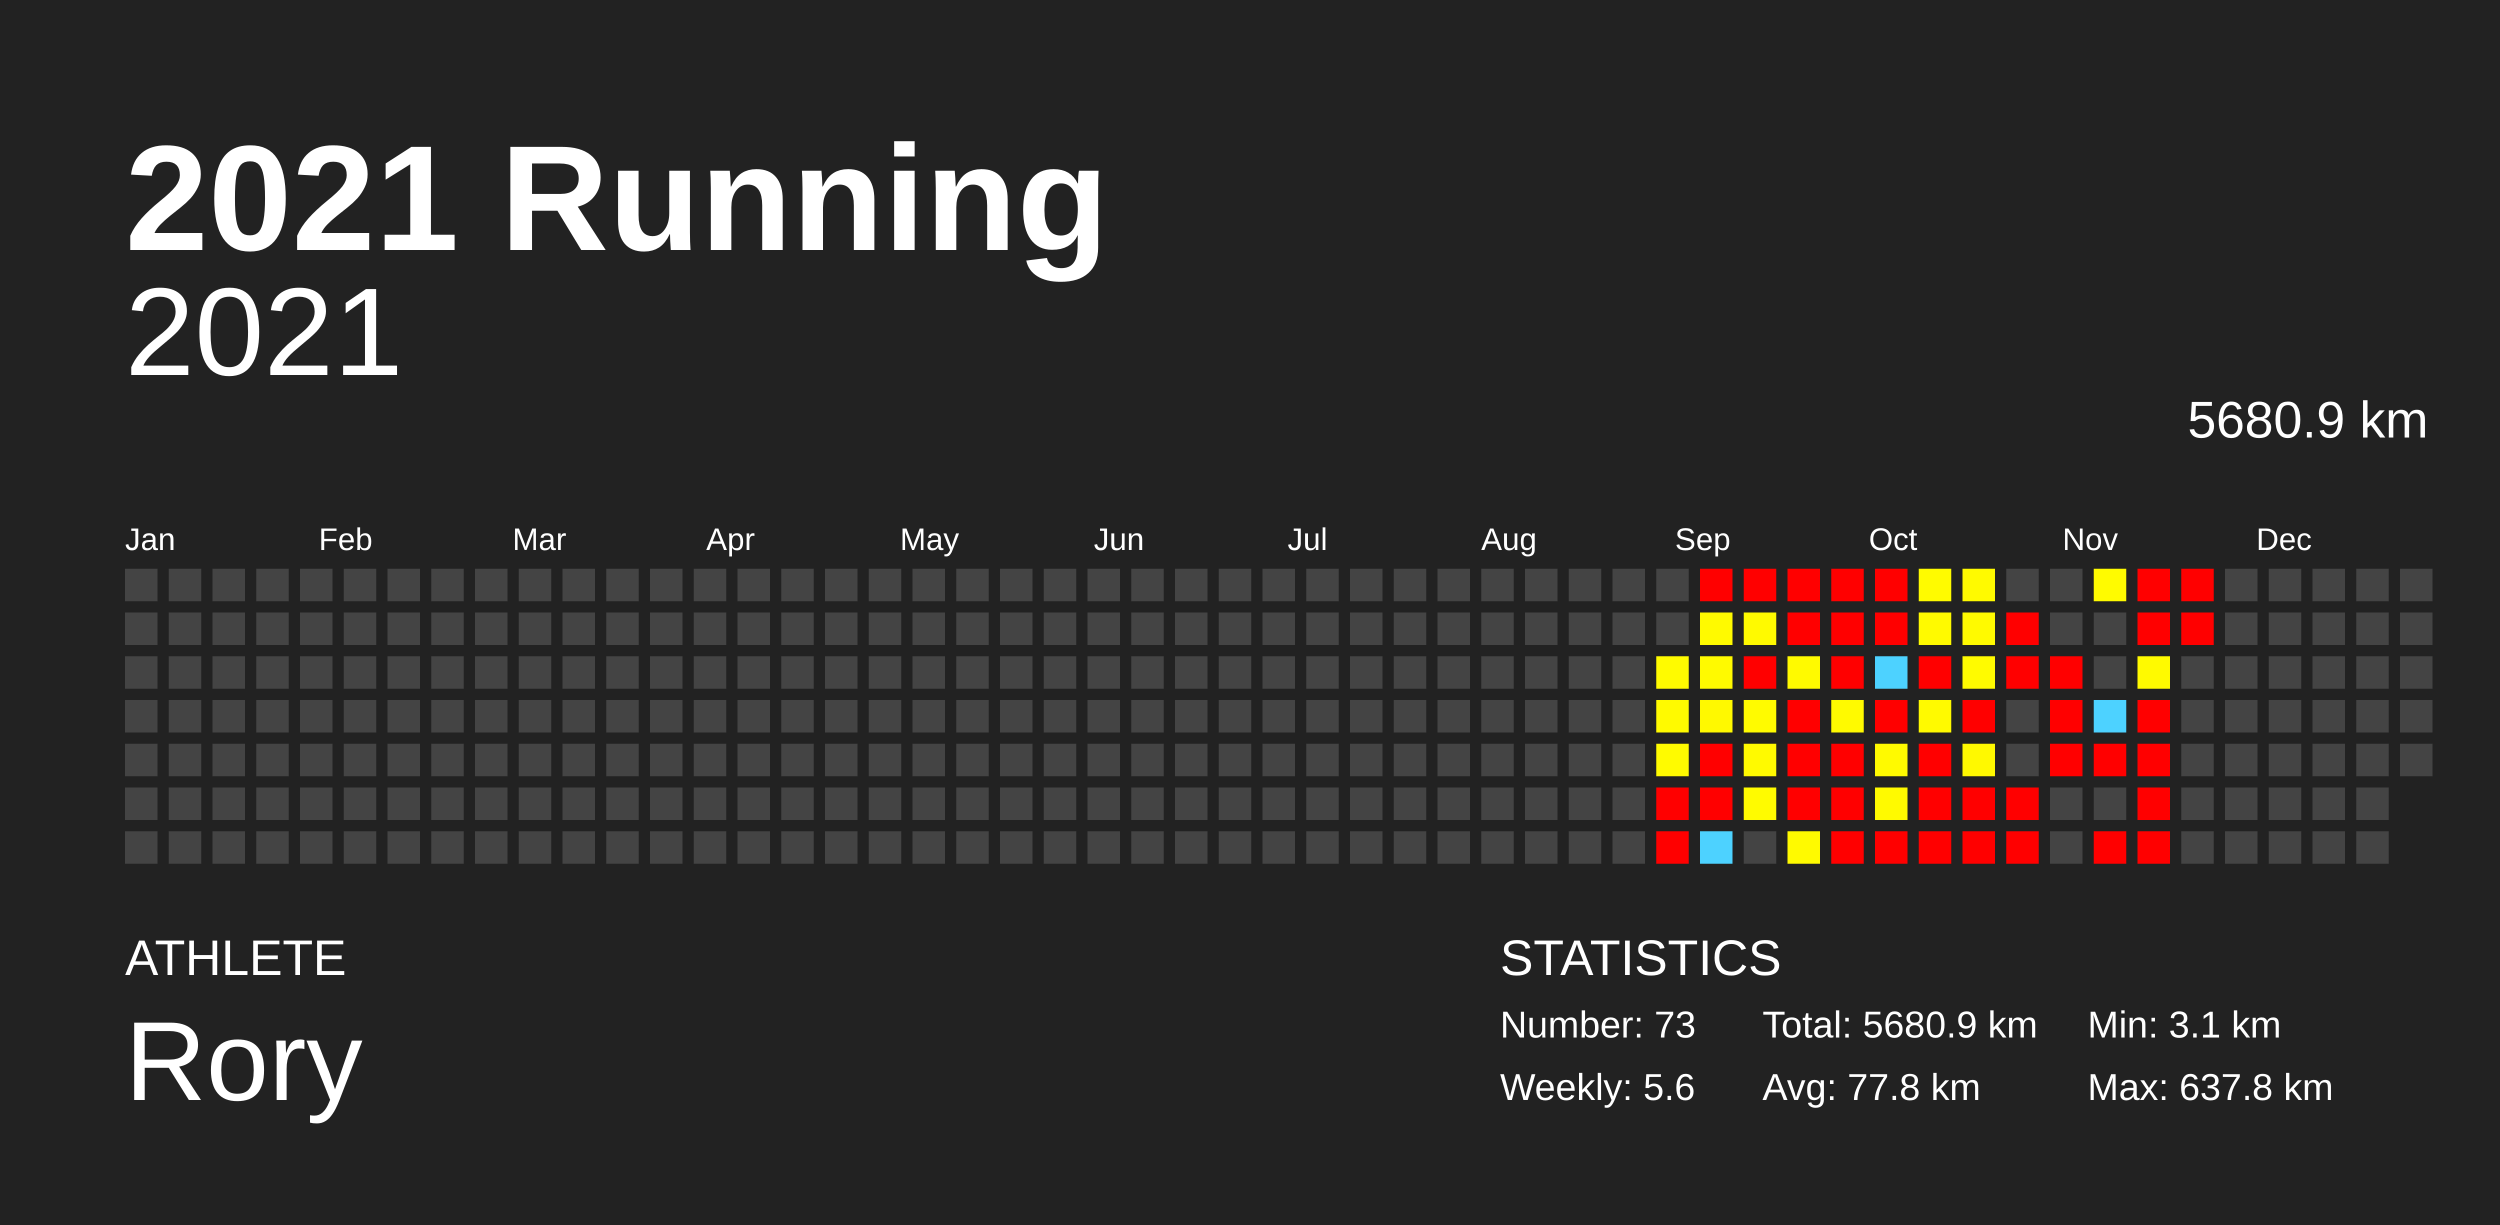
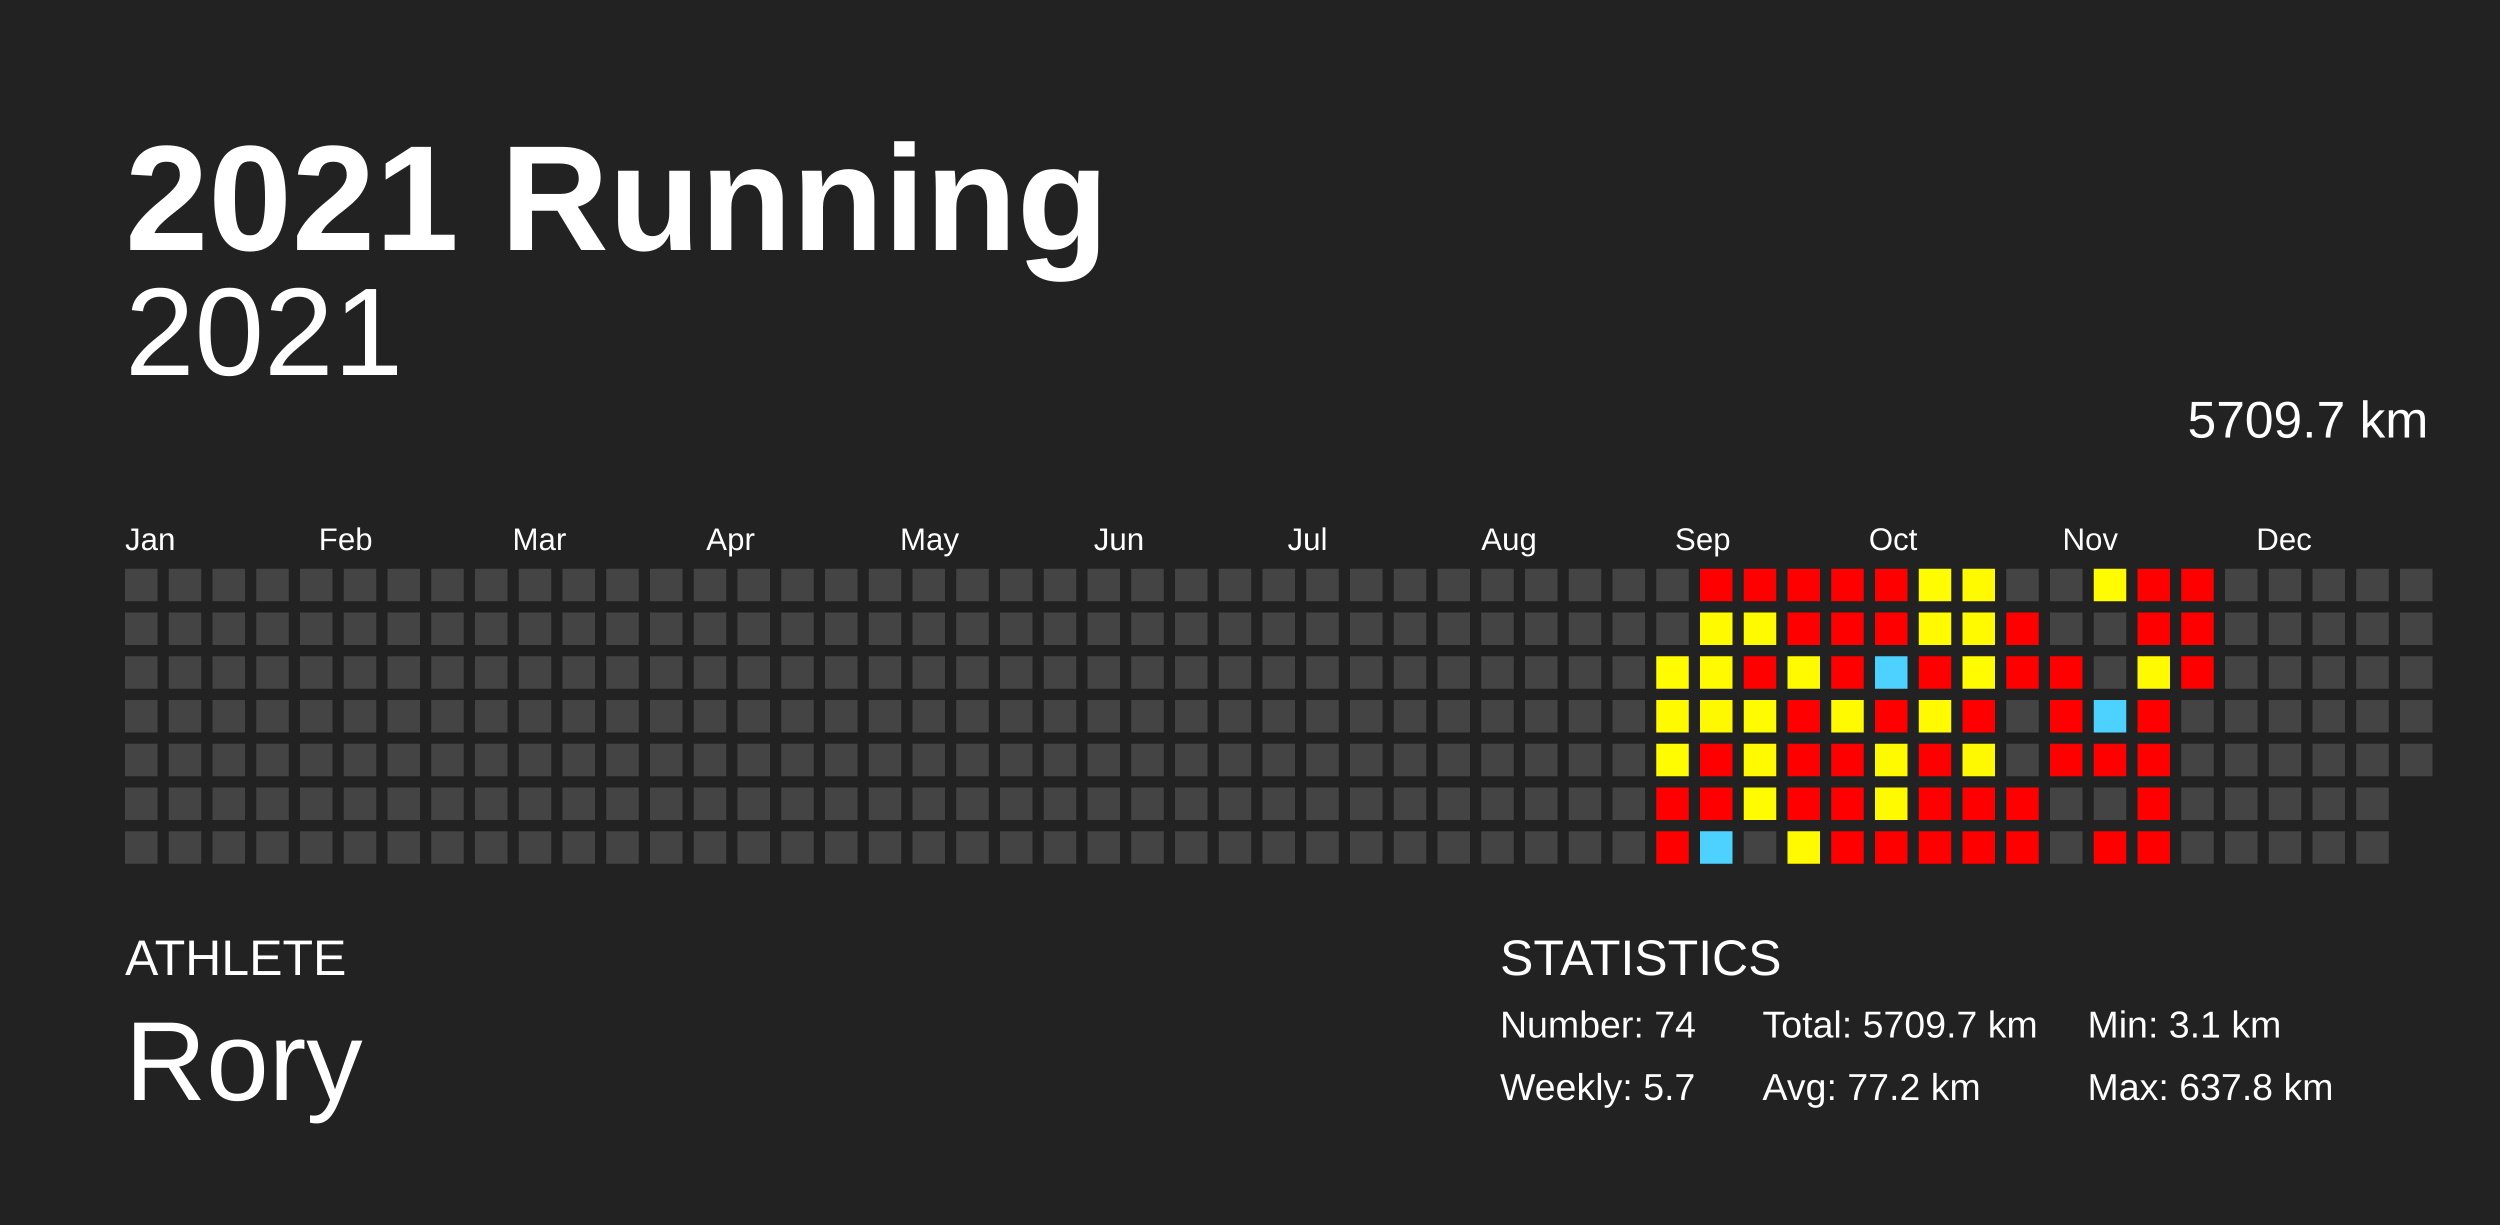
<svg xmlns="http://www.w3.org/2000/svg" baseProfile="full" height="98mm" version="1.1" viewBox="0,0,200,98" width="200mm">
  <defs />
  <rect fill="#222222" height="98" width="200" x="0" y="0" />
  <text fill="#FFFFFF" style="font-size:12px; font-family:Arial; font-weight:bold;" x="10" y="20">2021 Running</text>
  <text fill="#FFFFFF" style="font-size:4px; font-family:Arial" x="10" y="78">ATHLETE</text>
  <text fill="#FFFFFF" style="font-size:9px; font-family:Arial" x="10" y="88">Rory</text>
  <text fill="#FFFFFF" style="font-size:4px; font-family:Arial" x="120" y="78">STATISTICS</text>
-   <text fill="#FFFFFF" style="font-size:3px; font-family:Arial" x="120" y="83">Number: 73</text>
-   <text fill="#FFFFFF" style="font-size:3px; font-family:Arial" x="120" y="88">Weekly: 5.6</text>
-   <text fill="#FFFFFF" style="font-size:3px; font-family:Arial" x="141" y="83">Total: 5680.9 km</text>
-   <text fill="#FFFFFF" style="font-size:3px; font-family:Arial" x="141" y="88">Avg: 77.8 km</text>
+   <text fill="#FFFFFF" style="font-size:3px; font-family:Arial" x="120" y="83">Number: 74</text>
+   <text fill="#FFFFFF" style="font-size:3px; font-family:Arial" x="120" y="88">Weekly: 5.7</text>
+   <text fill="#FFFFFF" style="font-size:3px; font-family:Arial" x="141" y="83">Total: 5709.7 km</text>
+   <text fill="#FFFFFF" style="font-size:3px; font-family:Arial" x="141" y="88">Avg: 77.2 km</text>
  <text fill="#FFFFFF" style="font-size:3px; font-family:Arial" x="167" y="83">Min: 3.1 km</text>
  <text fill="#FFFFFF" style="font-size:3px; font-family:Arial" x="167" y="88">Max: 637.8 km</text>
  <text alignment-baseline="hanging" fill="#FFFFFF" style="font-size:10.0px; font-family:Arial;" x="10" y="30">2021</text>
-   <text alignment-baseline="hanging" fill="#FFFFFF" style="font-size:4.125px; font-family:Arial;" x="175" y="35">5680.9 km</text>
+   <text alignment-baseline="hanging" fill="#FFFFFF" style="font-size:4.125px; font-family:Arial;" x="175" y="35">5709.7 km</text>
  <text fill="#FFFFFF" style="font-size:2.5px; font-family:Arial" x="10.0" y="44">Jan</text>
  <text fill="#FFFFFF" style="font-size:2.5px; font-family:Arial" x="25.5" y="44">Feb</text>
  <text fill="#FFFFFF" style="font-size:2.5px; font-family:Arial" x="41.0" y="44">Mar</text>
  <text fill="#FFFFFF" style="font-size:2.5px; font-family:Arial" x="56.5" y="44">Apr</text>
  <text fill="#FFFFFF" style="font-size:2.5px; font-family:Arial" x="72.0" y="44">May</text>
  <text fill="#FFFFFF" style="font-size:2.5px; font-family:Arial" x="87.5" y="44">Jun</text>
  <text fill="#FFFFFF" style="font-size:2.5px; font-family:Arial" x="103.0" y="44">Jul</text>
  <text fill="#FFFFFF" style="font-size:2.5px; font-family:Arial" x="118.5" y="44">Aug</text>
  <text fill="#FFFFFF" style="font-size:2.5px; font-family:Arial" x="134.0" y="44">Sep</text>
  <text fill="#FFFFFF" style="font-size:2.5px; font-family:Arial" x="149.5" y="44">Oct</text>
  <text fill="#FFFFFF" style="font-size:2.5px; font-family:Arial" x="165.0" y="44">Nov</text>
  <text fill="#FFFFFF" style="font-size:2.5px; font-family:Arial" x="180.5" y="44">Dec</text>
  <rect fill="#444444" height="2.6" width="2.6" x="10.0" y="45.5" />
  <rect fill="#444444" height="2.6" width="2.6" x="10.0" y="49.0" />
  <rect fill="#444444" height="2.6" width="2.6" x="10.0" y="52.5" />
  <rect fill="#444444" height="2.6" width="2.6" x="10.0" y="56.0" />
  <rect fill="#444444" height="2.6" width="2.6" x="10.0" y="59.5" />
  <rect fill="#444444" height="2.6" width="2.6" x="10.0" y="63.0" />
  <rect fill="#444444" height="2.6" width="2.6" x="10.0" y="66.5" />
  <rect fill="#444444" height="2.6" width="2.6" x="13.5" y="45.5" />
  <rect fill="#444444" height="2.6" width="2.6" x="13.5" y="49.0" />
  <rect fill="#444444" height="2.6" width="2.6" x="13.5" y="52.5" />
  <rect fill="#444444" height="2.6" width="2.6" x="13.5" y="56.0" />
  <rect fill="#444444" height="2.6" width="2.6" x="13.5" y="59.5" />
  <rect fill="#444444" height="2.6" width="2.6" x="13.5" y="63.0" />
  <rect fill="#444444" height="2.6" width="2.6" x="13.5" y="66.5" />
  <rect fill="#444444" height="2.6" width="2.6" x="17.0" y="45.5" />
  <rect fill="#444444" height="2.6" width="2.6" x="17.0" y="49.0" />
  <rect fill="#444444" height="2.6" width="2.6" x="17.0" y="52.5" />
  <rect fill="#444444" height="2.6" width="2.6" x="17.0" y="56.0" />
  <rect fill="#444444" height="2.6" width="2.6" x="17.0" y="59.5" />
  <rect fill="#444444" height="2.6" width="2.6" x="17.0" y="63.0" />
  <rect fill="#444444" height="2.6" width="2.6" x="17.0" y="66.5" />
  <rect fill="#444444" height="2.6" width="2.6" x="20.5" y="45.5" />
  <rect fill="#444444" height="2.6" width="2.6" x="20.5" y="49.0" />
  <rect fill="#444444" height="2.6" width="2.6" x="20.5" y="52.5" />
  <rect fill="#444444" height="2.6" width="2.6" x="20.5" y="56.0" />
  <rect fill="#444444" height="2.6" width="2.6" x="20.5" y="59.5" />
  <rect fill="#444444" height="2.6" width="2.6" x="20.5" y="63.0" />
  <rect fill="#444444" height="2.6" width="2.6" x="20.5" y="66.5" />
  <rect fill="#444444" height="2.6" width="2.6" x="24.0" y="45.5" />
  <rect fill="#444444" height="2.6" width="2.6" x="24.0" y="49.0" />
  <rect fill="#444444" height="2.6" width="2.6" x="24.0" y="52.5" />
  <rect fill="#444444" height="2.6" width="2.6" x="24.0" y="56.0" />
  <rect fill="#444444" height="2.6" width="2.6" x="24.0" y="59.5" />
  <rect fill="#444444" height="2.6" width="2.6" x="24.0" y="63.0" />
  <rect fill="#444444" height="2.6" width="2.6" x="24.0" y="66.5" />
  <rect fill="#444444" height="2.6" width="2.6" x="27.5" y="45.5" />
  <rect fill="#444444" height="2.6" width="2.6" x="27.5" y="49.0" />
  <rect fill="#444444" height="2.6" width="2.6" x="27.5" y="52.5" />
  <rect fill="#444444" height="2.6" width="2.6" x="27.5" y="56.0" />
  <rect fill="#444444" height="2.6" width="2.6" x="27.5" y="59.5" />
  <rect fill="#444444" height="2.6" width="2.6" x="27.5" y="63.0" />
  <rect fill="#444444" height="2.6" width="2.6" x="27.5" y="66.5" />
  <rect fill="#444444" height="2.6" width="2.6" x="31.0" y="45.5" />
  <rect fill="#444444" height="2.6" width="2.6" x="31.0" y="49.0" />
  <rect fill="#444444" height="2.6" width="2.6" x="31.0" y="52.5" />
  <rect fill="#444444" height="2.6" width="2.6" x="31.0" y="56.0" />
  <rect fill="#444444" height="2.6" width="2.6" x="31.0" y="59.5" />
  <rect fill="#444444" height="2.6" width="2.6" x="31.0" y="63.0" />
  <rect fill="#444444" height="2.6" width="2.6" x="31.0" y="66.5" />
  <rect fill="#444444" height="2.6" width="2.6" x="34.5" y="45.5" />
  <rect fill="#444444" height="2.6" width="2.6" x="34.5" y="49.0" />
  <rect fill="#444444" height="2.6" width="2.6" x="34.5" y="52.5" />
  <rect fill="#444444" height="2.6" width="2.6" x="34.5" y="56.0" />
  <rect fill="#444444" height="2.6" width="2.6" x="34.5" y="59.5" />
  <rect fill="#444444" height="2.6" width="2.6" x="34.5" y="63.0" />
  <rect fill="#444444" height="2.6" width="2.6" x="34.5" y="66.5" />
  <rect fill="#444444" height="2.6" width="2.6" x="38.0" y="45.5" />
  <rect fill="#444444" height="2.6" width="2.6" x="38.0" y="49.0" />
  <rect fill="#444444" height="2.6" width="2.6" x="38.0" y="52.5" />
  <rect fill="#444444" height="2.6" width="2.6" x="38.0" y="56.0" />
  <rect fill="#444444" height="2.6" width="2.6" x="38.0" y="59.5" />
  <rect fill="#444444" height="2.6" width="2.6" x="38.0" y="63.0" />
  <rect fill="#444444" height="2.6" width="2.6" x="38.0" y="66.5" />
  <rect fill="#444444" height="2.6" width="2.6" x="41.5" y="45.5" />
  <rect fill="#444444" height="2.6" width="2.6" x="41.5" y="49.0" />
  <rect fill="#444444" height="2.6" width="2.6" x="41.5" y="52.5" />
  <rect fill="#444444" height="2.6" width="2.6" x="41.5" y="56.0" />
  <rect fill="#444444" height="2.6" width="2.6" x="41.5" y="59.5" />
  <rect fill="#444444" height="2.6" width="2.6" x="41.5" y="63.0" />
  <rect fill="#444444" height="2.6" width="2.6" x="41.5" y="66.5" />
  <rect fill="#444444" height="2.6" width="2.6" x="45.0" y="45.5" />
  <rect fill="#444444" height="2.6" width="2.6" x="45.0" y="49.0" />
  <rect fill="#444444" height="2.6" width="2.6" x="45.0" y="52.5" />
  <rect fill="#444444" height="2.6" width="2.6" x="45.0" y="56.0" />
  <rect fill="#444444" height="2.6" width="2.6" x="45.0" y="59.5" />
  <rect fill="#444444" height="2.6" width="2.6" x="45.0" y="63.0" />
  <rect fill="#444444" height="2.6" width="2.6" x="45.0" y="66.5" />
  <rect fill="#444444" height="2.6" width="2.6" x="48.5" y="45.5" />
  <rect fill="#444444" height="2.6" width="2.6" x="48.5" y="49.0" />
  <rect fill="#444444" height="2.6" width="2.6" x="48.5" y="52.5" />
  <rect fill="#444444" height="2.6" width="2.6" x="48.5" y="56.0" />
  <rect fill="#444444" height="2.6" width="2.6" x="48.5" y="59.5" />
  <rect fill="#444444" height="2.6" width="2.6" x="48.5" y="63.0" />
  <rect fill="#444444" height="2.6" width="2.6" x="48.5" y="66.5" />
  <rect fill="#444444" height="2.6" width="2.6" x="52.0" y="45.5" />
  <rect fill="#444444" height="2.6" width="2.6" x="52.0" y="49.0" />
  <rect fill="#444444" height="2.6" width="2.6" x="52.0" y="52.5" />
  <rect fill="#444444" height="2.6" width="2.6" x="52.0" y="56.0" />
  <rect fill="#444444" height="2.6" width="2.6" x="52.0" y="59.5" />
  <rect fill="#444444" height="2.6" width="2.6" x="52.0" y="63.0" />
  <rect fill="#444444" height="2.6" width="2.6" x="52.0" y="66.5" />
  <rect fill="#444444" height="2.6" width="2.6" x="55.5" y="45.5" />
  <rect fill="#444444" height="2.6" width="2.6" x="55.5" y="49.0" />
  <rect fill="#444444" height="2.6" width="2.6" x="55.5" y="52.5" />
  <rect fill="#444444" height="2.6" width="2.6" x="55.5" y="56.0" />
  <rect fill="#444444" height="2.6" width="2.6" x="55.5" y="59.5" />
  <rect fill="#444444" height="2.6" width="2.6" x="55.5" y="63.0" />
  <rect fill="#444444" height="2.6" width="2.6" x="55.5" y="66.5" />
  <rect fill="#444444" height="2.6" width="2.6" x="59.0" y="45.5" />
  <rect fill="#444444" height="2.6" width="2.6" x="59.0" y="49.0" />
  <rect fill="#444444" height="2.6" width="2.6" x="59.0" y="52.5" />
  <rect fill="#444444" height="2.6" width="2.6" x="59.0" y="56.0" />
  <rect fill="#444444" height="2.6" width="2.6" x="59.0" y="59.5" />
  <rect fill="#444444" height="2.6" width="2.6" x="59.0" y="63.0" />
  <rect fill="#444444" height="2.6" width="2.6" x="59.0" y="66.5" />
  <rect fill="#444444" height="2.6" width="2.6" x="62.5" y="45.5" />
  <rect fill="#444444" height="2.6" width="2.6" x="62.5" y="49.0" />
  <rect fill="#444444" height="2.6" width="2.6" x="62.5" y="52.5" />
  <rect fill="#444444" height="2.6" width="2.6" x="62.5" y="56.0" />
  <rect fill="#444444" height="2.6" width="2.6" x="62.5" y="59.5" />
  <rect fill="#444444" height="2.6" width="2.6" x="62.5" y="63.0" />
  <rect fill="#444444" height="2.6" width="2.6" x="62.5" y="66.5" />
  <rect fill="#444444" height="2.6" width="2.6" x="66.0" y="45.5" />
  <rect fill="#444444" height="2.6" width="2.6" x="66.0" y="49.0" />
  <rect fill="#444444" height="2.6" width="2.6" x="66.0" y="52.5" />
  <rect fill="#444444" height="2.6" width="2.6" x="66.0" y="56.0" />
  <rect fill="#444444" height="2.6" width="2.6" x="66.0" y="59.5" />
  <rect fill="#444444" height="2.6" width="2.6" x="66.0" y="63.0" />
  <rect fill="#444444" height="2.6" width="2.6" x="66.0" y="66.5" />
  <rect fill="#444444" height="2.6" width="2.6" x="69.5" y="45.5" />
  <rect fill="#444444" height="2.6" width="2.6" x="69.5" y="49.0" />
  <rect fill="#444444" height="2.6" width="2.6" x="69.5" y="52.5" />
  <rect fill="#444444" height="2.6" width="2.6" x="69.5" y="56.0" />
  <rect fill="#444444" height="2.6" width="2.6" x="69.5" y="59.5" />
  <rect fill="#444444" height="2.6" width="2.6" x="69.5" y="63.0" />
  <rect fill="#444444" height="2.6" width="2.6" x="69.5" y="66.5" />
  <rect fill="#444444" height="2.6" width="2.6" x="73.0" y="45.5" />
  <rect fill="#444444" height="2.6" width="2.6" x="73.0" y="49.0" />
  <rect fill="#444444" height="2.6" width="2.6" x="73.0" y="52.5" />
  <rect fill="#444444" height="2.6" width="2.6" x="73.0" y="56.0" />
  <rect fill="#444444" height="2.6" width="2.6" x="73.0" y="59.5" />
  <rect fill="#444444" height="2.6" width="2.6" x="73.0" y="63.0" />
  <rect fill="#444444" height="2.6" width="2.6" x="73.0" y="66.5" />
  <rect fill="#444444" height="2.6" width="2.6" x="76.5" y="45.5" />
  <rect fill="#444444" height="2.6" width="2.6" x="76.5" y="49.0" />
  <rect fill="#444444" height="2.6" width="2.6" x="76.5" y="52.5" />
  <rect fill="#444444" height="2.6" width="2.6" x="76.5" y="56.0" />
  <rect fill="#444444" height="2.6" width="2.6" x="76.5" y="59.5" />
  <rect fill="#444444" height="2.6" width="2.6" x="76.5" y="63.0" />
  <rect fill="#444444" height="2.6" width="2.6" x="76.5" y="66.5" />
  <rect fill="#444444" height="2.6" width="2.6" x="80.0" y="45.5" />
  <rect fill="#444444" height="2.6" width="2.6" x="80.0" y="49.0" />
  <rect fill="#444444" height="2.6" width="2.6" x="80.0" y="52.5" />
  <rect fill="#444444" height="2.6" width="2.6" x="80.0" y="56.0" />
  <rect fill="#444444" height="2.6" width="2.6" x="80.0" y="59.5" />
  <rect fill="#444444" height="2.6" width="2.6" x="80.0" y="63.0" />
  <rect fill="#444444" height="2.6" width="2.6" x="80.0" y="66.5" />
  <rect fill="#444444" height="2.6" width="2.6" x="83.5" y="45.5" />
  <rect fill="#444444" height="2.6" width="2.6" x="83.5" y="49.0" />
  <rect fill="#444444" height="2.6" width="2.6" x="83.5" y="52.5" />
  <rect fill="#444444" height="2.6" width="2.6" x="83.5" y="56.0" />
  <rect fill="#444444" height="2.6" width="2.6" x="83.5" y="59.5" />
  <rect fill="#444444" height="2.6" width="2.6" x="83.5" y="63.0" />
  <rect fill="#444444" height="2.6" width="2.6" x="83.5" y="66.5" />
  <rect fill="#444444" height="2.6" width="2.6" x="87.0" y="45.5" />
  <rect fill="#444444" height="2.6" width="2.6" x="87.0" y="49.0" />
  <rect fill="#444444" height="2.6" width="2.6" x="87.0" y="52.5" />
  <rect fill="#444444" height="2.6" width="2.6" x="87.0" y="56.0" />
  <rect fill="#444444" height="2.6" width="2.6" x="87.0" y="59.5" />
  <rect fill="#444444" height="2.6" width="2.6" x="87.0" y="63.0" />
  <rect fill="#444444" height="2.6" width="2.6" x="87.0" y="66.5" />
  <rect fill="#444444" height="2.6" width="2.6" x="90.5" y="45.5" />
  <rect fill="#444444" height="2.6" width="2.6" x="90.5" y="49.0" />
  <rect fill="#444444" height="2.6" width="2.6" x="90.5" y="52.5" />
  <rect fill="#444444" height="2.6" width="2.6" x="90.5" y="56.0" />
  <rect fill="#444444" height="2.6" width="2.6" x="90.5" y="59.5" />
  <rect fill="#444444" height="2.6" width="2.6" x="90.5" y="63.0" />
  <rect fill="#444444" height="2.6" width="2.6" x="90.5" y="66.5" />
  <rect fill="#444444" height="2.6" width="2.6" x="94.0" y="45.5" />
  <rect fill="#444444" height="2.6" width="2.6" x="94.0" y="49.0" />
  <rect fill="#444444" height="2.6" width="2.6" x="94.0" y="52.5" />
  <rect fill="#444444" height="2.6" width="2.6" x="94.0" y="56.0" />
  <rect fill="#444444" height="2.6" width="2.6" x="94.0" y="59.5" />
  <rect fill="#444444" height="2.6" width="2.6" x="94.0" y="63.0" />
  <rect fill="#444444" height="2.6" width="2.6" x="94.0" y="66.5" />
  <rect fill="#444444" height="2.6" width="2.6" x="97.5" y="45.5" />
  <rect fill="#444444" height="2.6" width="2.6" x="97.5" y="49.0" />
  <rect fill="#444444" height="2.6" width="2.6" x="97.5" y="52.5" />
  <rect fill="#444444" height="2.6" width="2.6" x="97.5" y="56.0" />
  <rect fill="#444444" height="2.6" width="2.6" x="97.5" y="59.5" />
  <rect fill="#444444" height="2.6" width="2.6" x="97.5" y="63.0" />
  <rect fill="#444444" height="2.6" width="2.6" x="97.5" y="66.5" />
  <rect fill="#444444" height="2.6" width="2.6" x="101.0" y="45.5" />
  <rect fill="#444444" height="2.6" width="2.6" x="101.0" y="49.0" />
  <rect fill="#444444" height="2.6" width="2.6" x="101.0" y="52.5" />
  <rect fill="#444444" height="2.6" width="2.6" x="101.0" y="56.0" />
  <rect fill="#444444" height="2.6" width="2.6" x="101.0" y="59.5" />
  <rect fill="#444444" height="2.6" width="2.6" x="101.0" y="63.0" />
  <rect fill="#444444" height="2.6" width="2.6" x="101.0" y="66.5" />
  <rect fill="#444444" height="2.6" width="2.6" x="104.5" y="45.5" />
  <rect fill="#444444" height="2.6" width="2.6" x="104.5" y="49.0" />
  <rect fill="#444444" height="2.6" width="2.6" x="104.5" y="52.5" />
  <rect fill="#444444" height="2.6" width="2.6" x="104.5" y="56.0" />
  <rect fill="#444444" height="2.6" width="2.6" x="104.5" y="59.5" />
  <rect fill="#444444" height="2.6" width="2.6" x="104.5" y="63.0" />
  <rect fill="#444444" height="2.6" width="2.6" x="104.5" y="66.5" />
  <rect fill="#444444" height="2.6" width="2.6" x="108.0" y="45.5" />
  <rect fill="#444444" height="2.6" width="2.6" x="108.0" y="49.0" />
  <rect fill="#444444" height="2.6" width="2.6" x="108.0" y="52.5" />
  <rect fill="#444444" height="2.6" width="2.6" x="108.0" y="56.0" />
  <rect fill="#444444" height="2.6" width="2.6" x="108.0" y="59.5" />
  <rect fill="#444444" height="2.6" width="2.6" x="108.0" y="63.0" />
  <rect fill="#444444" height="2.6" width="2.6" x="108.0" y="66.5" />
  <rect fill="#444444" height="2.6" width="2.6" x="111.5" y="45.5" />
  <rect fill="#444444" height="2.6" width="2.6" x="111.5" y="49.0" />
  <rect fill="#444444" height="2.6" width="2.6" x="111.5" y="52.5" />
  <rect fill="#444444" height="2.6" width="2.6" x="111.5" y="56.0" />
  <rect fill="#444444" height="2.6" width="2.6" x="111.5" y="59.5" />
  <rect fill="#444444" height="2.6" width="2.6" x="111.5" y="63.0" />
  <rect fill="#444444" height="2.6" width="2.6" x="111.5" y="66.5" />
  <rect fill="#444444" height="2.6" width="2.6" x="115.0" y="45.5" />
  <rect fill="#444444" height="2.6" width="2.6" x="115.0" y="49.0" />
  <rect fill="#444444" height="2.6" width="2.6" x="115.0" y="52.5" />
  <rect fill="#444444" height="2.6" width="2.6" x="115.0" y="56.0" />
  <rect fill="#444444" height="2.6" width="2.6" x="115.0" y="59.5" />
  <rect fill="#444444" height="2.6" width="2.6" x="115.0" y="63.0" />
  <rect fill="#444444" height="2.6" width="2.6" x="115.0" y="66.5" />
  <rect fill="#444444" height="2.6" width="2.6" x="118.5" y="45.5" />
  <rect fill="#444444" height="2.6" width="2.6" x="118.5" y="49.0" />
  <rect fill="#444444" height="2.6" width="2.6" x="118.5" y="52.5" />
  <rect fill="#444444" height="2.6" width="2.6" x="118.5" y="56.0" />
  <rect fill="#444444" height="2.6" width="2.6" x="118.5" y="59.5" />
  <rect fill="#444444" height="2.6" width="2.6" x="118.5" y="63.0" />
  <rect fill="#444444" height="2.6" width="2.6" x="118.5" y="66.5" />
  <rect fill="#444444" height="2.6" width="2.6" x="122.0" y="45.5" />
  <rect fill="#444444" height="2.6" width="2.6" x="122.0" y="49.0" />
  <rect fill="#444444" height="2.6" width="2.6" x="122.0" y="52.5" />
  <rect fill="#444444" height="2.6" width="2.6" x="122.0" y="56.0" />
  <rect fill="#444444" height="2.6" width="2.6" x="122.0" y="59.5" />
  <rect fill="#444444" height="2.6" width="2.6" x="122.0" y="63.0" />
  <rect fill="#444444" height="2.6" width="2.6" x="122.0" y="66.5" />
  <rect fill="#444444" height="2.6" width="2.6" x="125.5" y="45.5" />
  <rect fill="#444444" height="2.6" width="2.6" x="125.5" y="49.0" />
  <rect fill="#444444" height="2.6" width="2.6" x="125.5" y="52.5" />
  <rect fill="#444444" height="2.6" width="2.6" x="125.5" y="56.0" />
  <rect fill="#444444" height="2.6" width="2.6" x="125.5" y="59.5" />
  <rect fill="#444444" height="2.6" width="2.6" x="125.5" y="63.0" />
  <rect fill="#444444" height="2.6" width="2.6" x="125.5" y="66.5" />
  <rect fill="#444444" height="2.6" width="2.6" x="129.0" y="45.5" />
  <rect fill="#444444" height="2.6" width="2.6" x="129.0" y="49.0" />
  <rect fill="#444444" height="2.6" width="2.6" x="129.0" y="52.5" />
  <rect fill="#444444" height="2.6" width="2.6" x="129.0" y="56.0" />
  <rect fill="#444444" height="2.6" width="2.6" x="129.0" y="59.5" />
  <rect fill="#444444" height="2.6" width="2.6" x="129.0" y="63.0" />
  <rect fill="#444444" height="2.6" width="2.6" x="129.0" y="66.5" />
  <rect fill="#444444" height="2.6" width="2.6" x="132.5" y="45.5" />
  <rect fill="#444444" height="2.6" width="2.6" x="132.5" y="49.0" />
  <rect fill="#fffb00" height="2.6" width="2.6" x="132.5" y="52.5" />
  <rect fill="#fffa00" height="2.6" width="2.6" x="132.5" y="56.0" />
  <rect fill="#fffb00" height="2.6" width="2.6" x="132.5" y="59.5" />
  <rect fill="red" height="2.6" width="2.6" x="132.5" y="63.0" />
  <rect fill="red" height="2.6" width="2.6" x="132.5" y="66.5" />
  <rect fill="red" height="2.6" width="2.6" x="136.0" y="45.5" />
  <rect fill="#fffa00" height="2.6" width="2.6" x="136.0" y="49.0" />
  <rect fill="#fffa00" height="2.6" width="2.6" x="136.0" y="52.5" />
  <rect fill="#fff900" height="2.6" width="2.6" x="136.0" y="56.0" />
  <rect fill="red" height="2.6" width="2.6" x="136.0" y="59.5" />
  <rect fill="red" height="2.6" width="2.6" x="136.0" y="63.0" />
  <rect fill="#4dd2ff" height="2.6" width="2.6" x="136.0" y="66.5" />
  <rect fill="red" height="2.6" width="2.6" x="139.5" y="45.5" />
  <rect fill="#fffa00" height="2.6" width="2.6" x="139.5" y="49.0" />
  <rect fill="red" height="2.6" width="2.6" x="139.5" y="52.5" />
  <rect fill="#fffb00" height="2.6" width="2.6" x="139.5" y="56.0" />
  <rect fill="#fffa00" height="2.6" width="2.6" x="139.5" y="59.5" />
  <rect fill="#fffb00" height="2.6" width="2.6" x="139.5" y="63.0" />
  <rect fill="#444444" height="2.6" width="2.6" x="139.5" y="66.5" />
  <rect fill="red" height="2.6" width="2.6" x="143.0" y="45.5" />
  <rect fill="red" height="2.6" width="2.6" x="143.0" y="49.0" />
  <rect fill="#fffa00" height="2.6" width="2.6" x="143.0" y="52.5" />
  <rect fill="red" height="2.6" width="2.6" x="143.0" y="56.0" />
  <rect fill="red" height="2.6" width="2.6" x="143.0" y="59.5" />
  <rect fill="red" height="2.6" width="2.6" x="143.0" y="63.0" />
  <rect fill="#fffa00" height="2.6" width="2.6" x="143.0" y="66.5" />
  <rect fill="red" height="2.6" width="2.6" x="146.5" y="45.5" />
  <rect fill="red" height="2.6" width="2.6" x="146.5" y="49.0" />
  <rect fill="red" height="2.6" width="2.6" x="146.5" y="52.5" />
  <rect fill="#fffa00" height="2.6" width="2.6" x="146.5" y="56.0" />
  <rect fill="red" height="2.6" width="2.6" x="146.5" y="59.5" />
  <rect fill="red" height="2.6" width="2.6" x="146.5" y="63.0" />
  <rect fill="red" height="2.6" width="2.6" x="146.5" y="66.5" />
  <rect fill="red" height="2.6" width="2.6" x="150.0" y="45.5" />
  <rect fill="red" height="2.6" width="2.6" x="150.0" y="49.0" />
  <rect fill="#4dd2ff" height="2.6" width="2.6" x="150.0" y="52.5" />
  <rect fill="red" height="2.6" width="2.6" x="150.0" y="56.0" />
  <rect fill="#fffa00" height="2.6" width="2.6" x="150.0" y="59.5" />
  <rect fill="#fffa00" height="2.6" width="2.6" x="150.0" y="63.0" />
  <rect fill="red" height="2.6" width="2.6" x="150.0" y="66.5" />
  <rect fill="#fffb00" height="2.6" width="2.6" x="153.5" y="45.5" />
  <rect fill="#fffa00" height="2.6" width="2.6" x="153.5" y="49.0" />
  <rect fill="red" height="2.6" width="2.6" x="153.5" y="52.5" />
  <rect fill="#fffa00" height="2.6" width="2.6" x="153.5" y="56.0" />
  <rect fill="red" height="2.6" width="2.6" x="153.5" y="59.5" />
  <rect fill="red" height="2.6" width="2.6" x="153.5" y="63.0" />
  <rect fill="red" height="2.6" width="2.6" x="153.5" y="66.5" />
  <rect fill="#fffa00" height="2.6" width="2.6" x="157.0" y="45.5" />
  <rect fill="#fffa00" height="2.6" width="2.6" x="157.0" y="49.0" />
  <rect fill="#fffb00" height="2.6" width="2.6" x="157.0" y="52.5" />
  <rect fill="red" height="2.6" width="2.6" x="157.0" y="56.0" />
  <rect fill="#fff900" height="2.6" width="2.6" x="157.0" y="59.5" />
  <rect fill="red" height="2.6" width="2.6" x="157.0" y="63.0" />
  <rect fill="red" height="2.6" width="2.6" x="157.0" y="66.5" />
  <rect fill="#444444" height="2.6" width="2.6" x="160.5" y="45.5" />
  <rect fill="red" height="2.6" width="2.6" x="160.5" y="49.0" />
  <rect fill="red" height="2.6" width="2.6" x="160.5" y="52.5" />
  <rect fill="#444444" height="2.6" width="2.6" x="160.5" y="56.0" />
  <rect fill="#444444" height="2.6" width="2.6" x="160.5" y="59.5" />
  <rect fill="red" height="2.6" width="2.6" x="160.5" y="63.0" />
  <rect fill="red" height="2.6" width="2.6" x="160.5" y="66.5" />
  <rect fill="#444444" height="2.6" width="2.6" x="164.0" y="45.5" />
  <rect fill="#444444" height="2.6" width="2.6" x="164.0" y="49.0" />
  <rect fill="red" height="2.6" width="2.6" x="164.0" y="52.5" />
  <rect fill="red" height="2.6" width="2.6" x="164.0" y="56.0" />
  <rect fill="red" height="2.6" width="2.6" x="164.0" y="59.5" />
  <rect fill="#444444" height="2.6" width="2.6" x="164.0" y="63.0" />
  <rect fill="#444444" height="2.6" width="2.6" x="164.0" y="66.5" />
  <rect fill="#fffb00" height="2.6" width="2.6" x="167.5" y="45.5" />
  <rect fill="#444444" height="2.6" width="2.6" x="167.5" y="49.0" />
  <rect fill="#444444" height="2.6" width="2.6" x="167.5" y="52.5" />
  <rect fill="#4dd2ff" height="2.6" width="2.6" x="167.5" y="56.0" />
  <rect fill="red" height="2.6" width="2.6" x="167.5" y="59.5" />
  <rect fill="#444444" height="2.6" width="2.6" x="167.5" y="63.0" />
  <rect fill="red" height="2.6" width="2.6" x="167.5" y="66.5" />
  <rect fill="red" height="2.6" width="2.6" x="171.0" y="45.5" />
  <rect fill="red" height="2.6" width="2.6" x="171.0" y="49.0" />
  <rect fill="#fffa00" height="2.6" width="2.6" x="171.0" y="52.5" />
  <rect fill="red" height="2.6" width="2.6" x="171.0" y="56.0" />
  <rect fill="red" height="2.6" width="2.6" x="171.0" y="59.5" />
  <rect fill="red" height="2.6" width="2.6" x="171.0" y="63.0" />
  <rect fill="red" height="2.6" width="2.6" x="171.0" y="66.5" />
  <rect fill="red" height="2.6" width="2.6" x="174.5" y="45.5" />
  <rect fill="red" height="2.6" width="2.6" x="174.5" y="49.0" />
-   <rect fill="#444444" height="2.6" width="2.6" x="174.5" y="52.5" />
+   <rect fill="red" height="2.6" width="2.6" x="174.5" y="52.5" />
  <rect fill="#444444" height="2.6" width="2.6" x="174.5" y="56.0" />
  <rect fill="#444444" height="2.6" width="2.6" x="174.5" y="59.5" />
  <rect fill="#444444" height="2.6" width="2.6" x="174.5" y="63.0" />
  <rect fill="#444444" height="2.6" width="2.6" x="174.5" y="66.5" />
  <rect fill="#444444" height="2.6" width="2.6" x="178.0" y="45.5" />
  <rect fill="#444444" height="2.6" width="2.6" x="178.0" y="49.0" />
  <rect fill="#444444" height="2.6" width="2.6" x="178.0" y="52.5" />
  <rect fill="#444444" height="2.6" width="2.6" x="178.0" y="56.0" />
  <rect fill="#444444" height="2.6" width="2.6" x="178.0" y="59.5" />
  <rect fill="#444444" height="2.6" width="2.6" x="178.0" y="63.0" />
  <rect fill="#444444" height="2.6" width="2.6" x="178.0" y="66.5" />
  <rect fill="#444444" height="2.6" width="2.6" x="181.5" y="45.5" />
  <rect fill="#444444" height="2.6" width="2.6" x="181.5" y="49.0" />
  <rect fill="#444444" height="2.6" width="2.6" x="181.5" y="52.5" />
  <rect fill="#444444" height="2.6" width="2.6" x="181.5" y="56.0" />
  <rect fill="#444444" height="2.6" width="2.6" x="181.5" y="59.5" />
  <rect fill="#444444" height="2.6" width="2.6" x="181.5" y="63.0" />
  <rect fill="#444444" height="2.6" width="2.6" x="181.5" y="66.5" />
  <rect fill="#444444" height="2.6" width="2.6" x="185.0" y="45.5" />
  <rect fill="#444444" height="2.6" width="2.6" x="185.0" y="49.0" />
  <rect fill="#444444" height="2.6" width="2.6" x="185.0" y="52.5" />
  <rect fill="#444444" height="2.6" width="2.6" x="185.0" y="56.0" />
  <rect fill="#444444" height="2.6" width="2.6" x="185.0" y="59.5" />
  <rect fill="#444444" height="2.6" width="2.6" x="185.0" y="63.0" />
  <rect fill="#444444" height="2.6" width="2.6" x="185.0" y="66.5" />
  <rect fill="#444444" height="2.6" width="2.6" x="188.5" y="45.5" />
  <rect fill="#444444" height="2.6" width="2.6" x="188.5" y="49.0" />
  <rect fill="#444444" height="2.6" width="2.6" x="188.5" y="52.5" />
  <rect fill="#444444" height="2.6" width="2.6" x="188.5" y="56.0" />
  <rect fill="#444444" height="2.6" width="2.6" x="188.5" y="59.5" />
  <rect fill="#444444" height="2.6" width="2.6" x="188.5" y="63.0" />
  <rect fill="#444444" height="2.6" width="2.6" x="188.5" y="66.5" />
  <rect fill="#444444" height="2.6" width="2.6" x="192.0" y="45.5" />
  <rect fill="#444444" height="2.6" width="2.6" x="192.0" y="49.0" />
  <rect fill="#444444" height="2.6" width="2.6" x="192.0" y="52.5" />
  <rect fill="#444444" height="2.6" width="2.6" x="192.0" y="56.0" />
  <rect fill="#444444" height="2.6" width="2.6" x="192.0" y="59.5" />
</svg>
